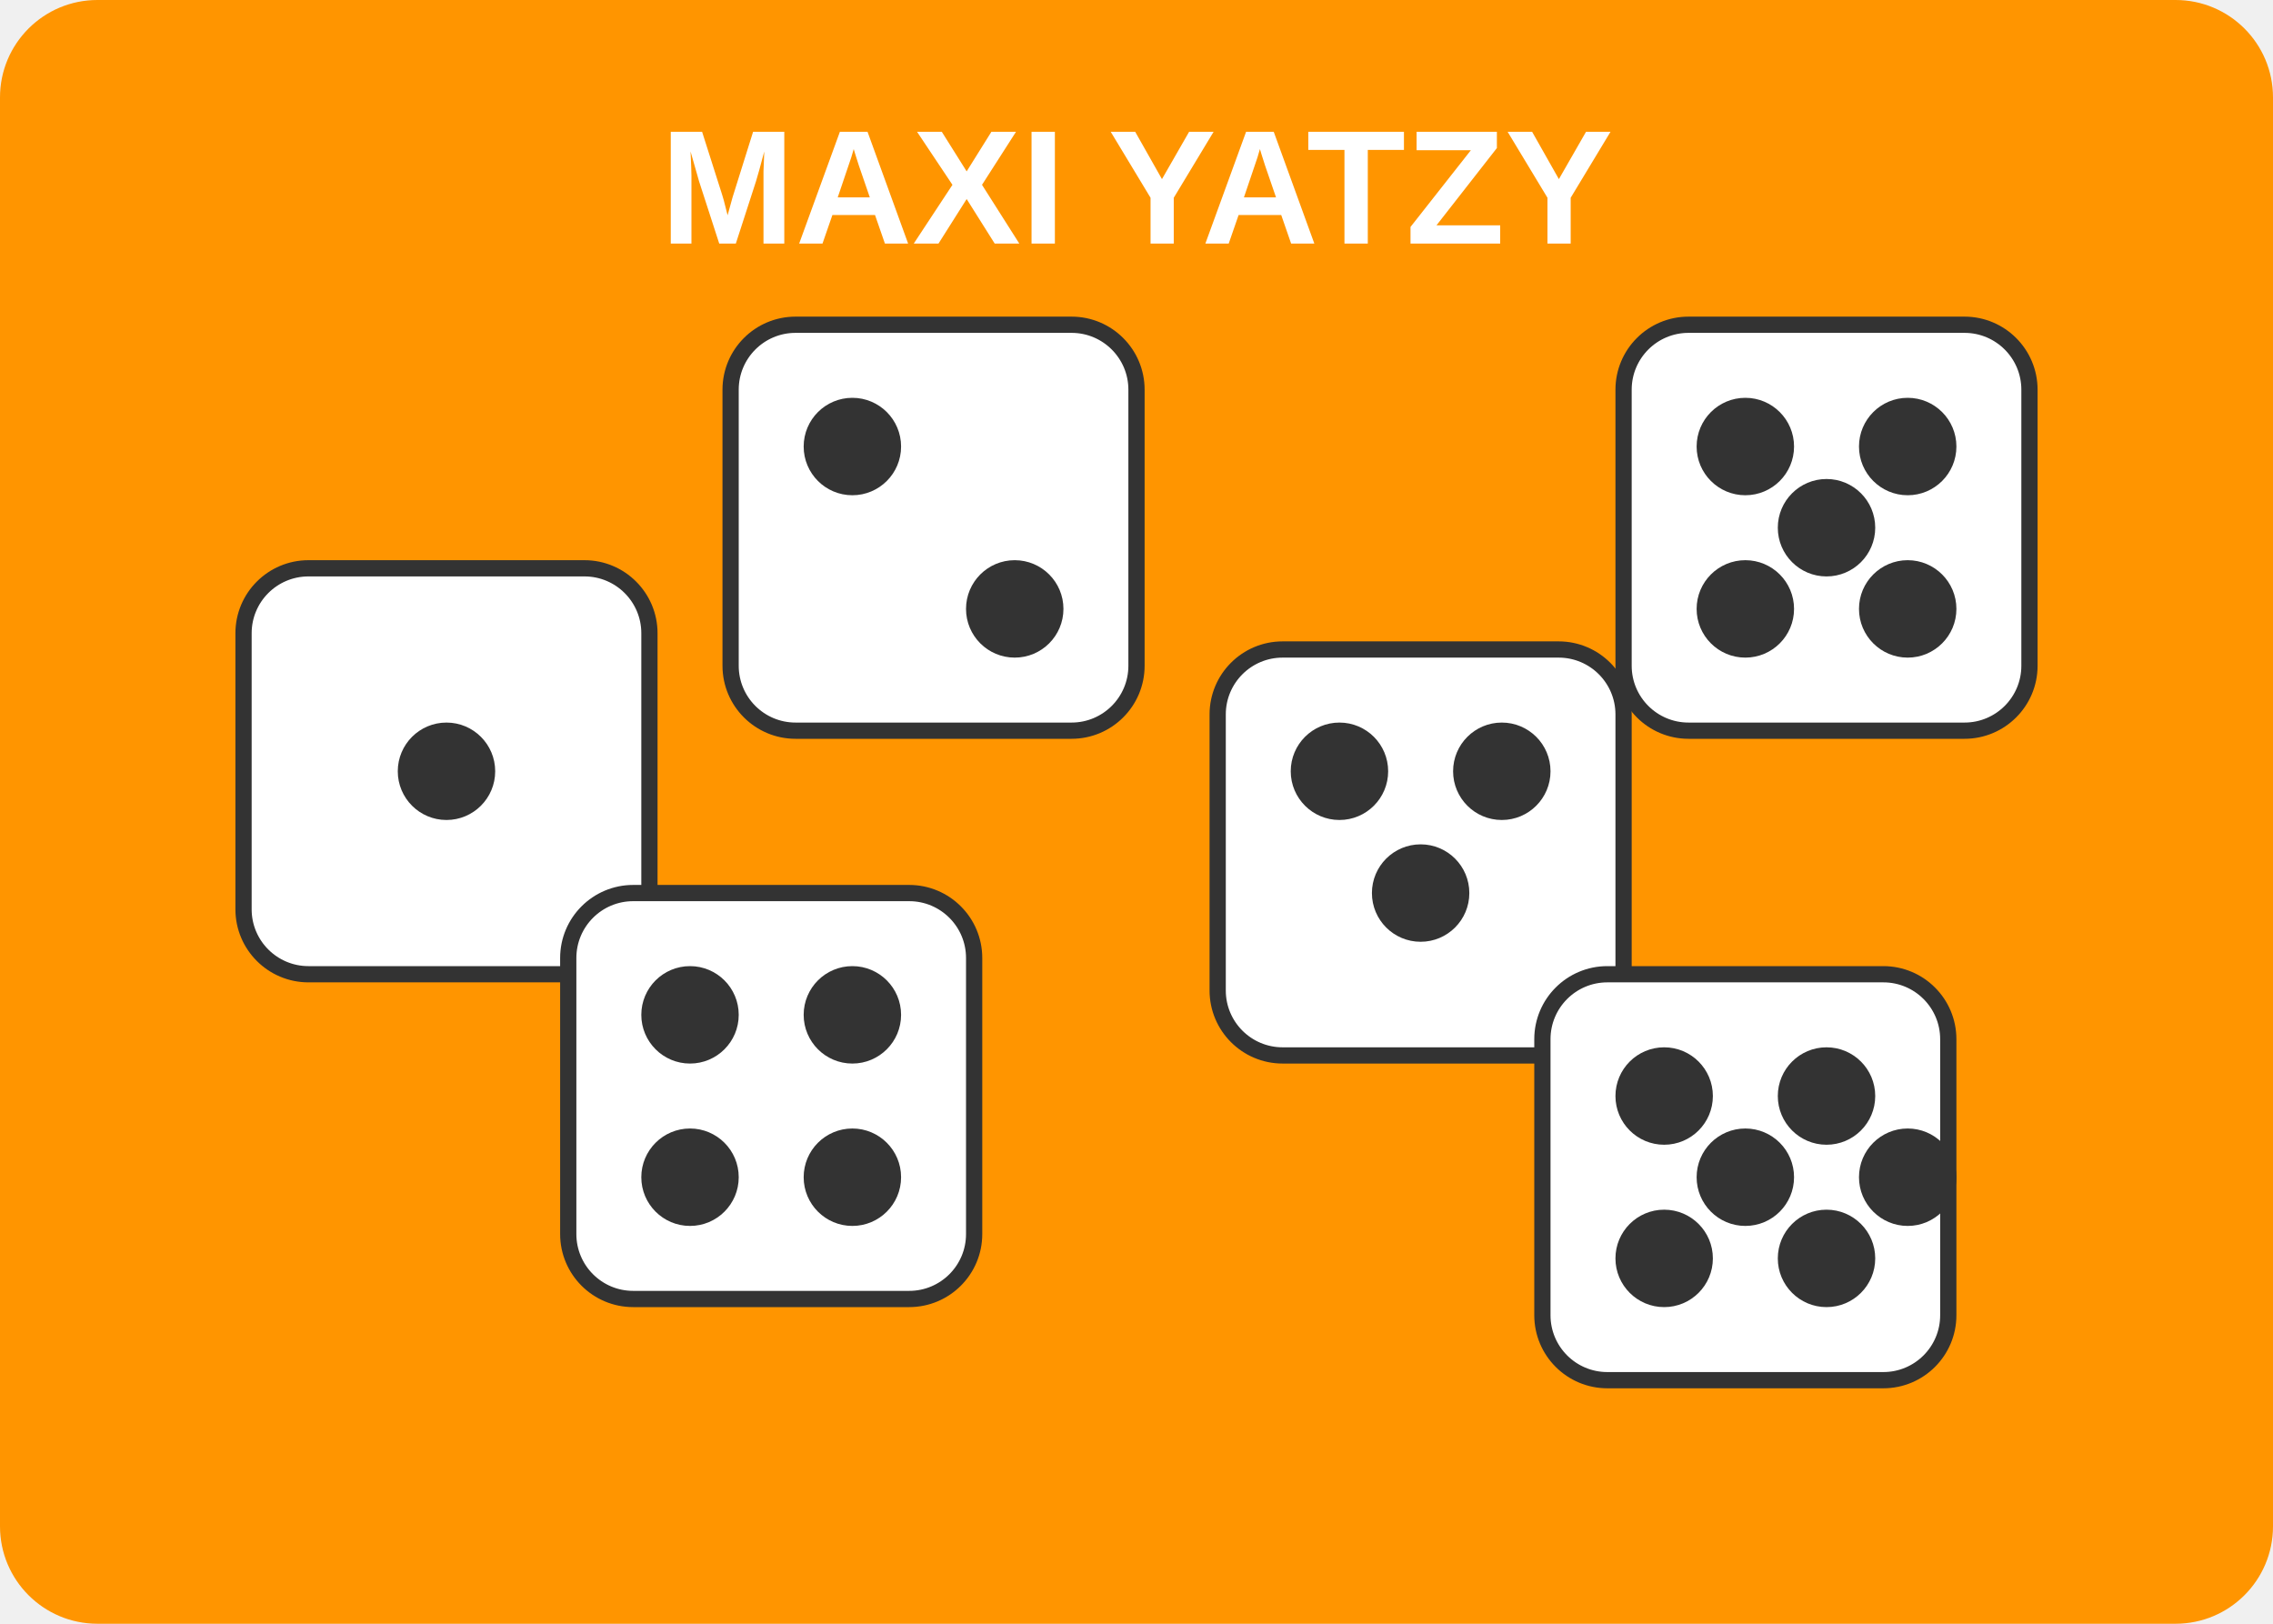
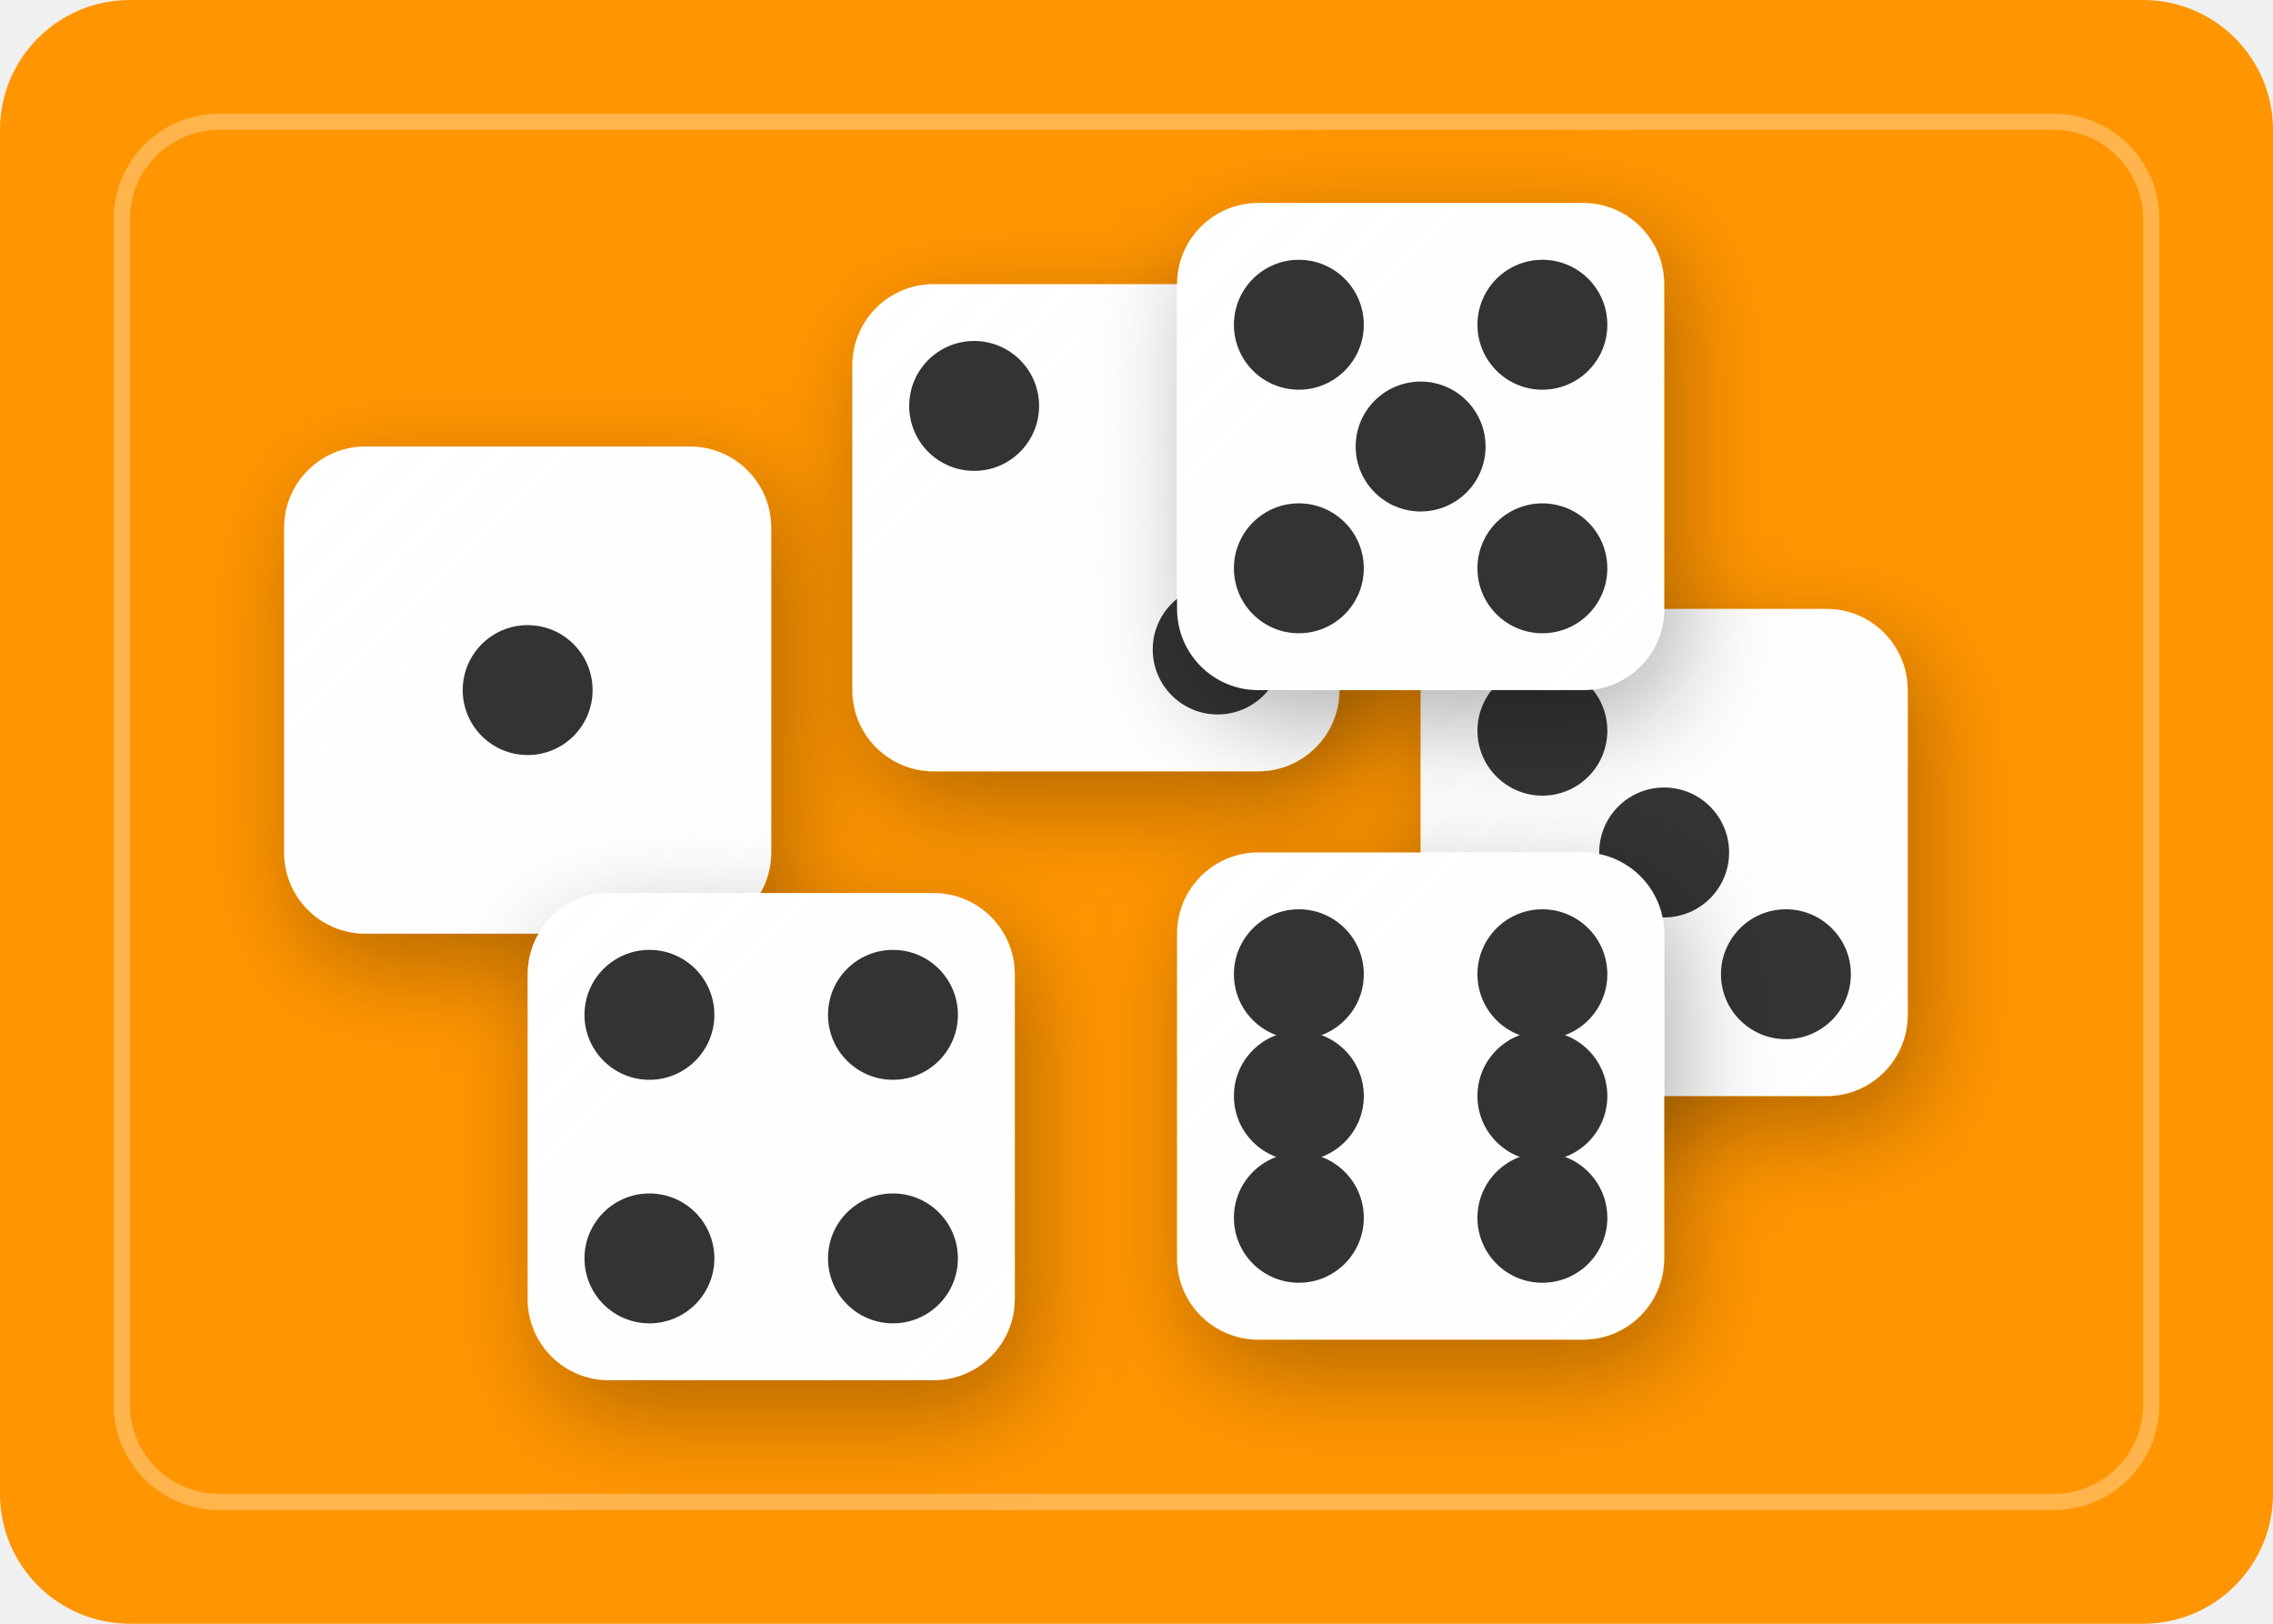
<svg xmlns="http://www.w3.org/2000/svg" width="280" height="200" viewBox="0 0 280 200" fill="none">
-   <rect width="280" height="200" rx="12" fill="#FF9500" />
-   <rect x="30" y="70" width="50" height="50" rx="8" fill="white" stroke="#333" stroke-width="2" />
-   <circle cx="55" cy="95" r="6" fill="#333" />
-   <rect x="90" y="40" width="50" height="50" rx="8" fill="white" stroke="#333" stroke-width="2" />
-   <circle cx="105" cy="55" r="6" fill="#333" />
-   <circle cx="125" cy="75" r="6" fill="#333" />
-   <rect x="150" y="80" width="50" height="50" rx="8" fill="white" stroke="#333" stroke-width="2" />
-   <circle cx="165" cy="95" r="6" fill="#333" />
-   <circle cx="185" cy="95" r="6" fill="#333" />
-   <circle cx="175" cy="110" r="6" fill="#333" />
-   <rect x="70" y="110" width="50" height="50" rx="8" fill="white" stroke="#333" stroke-width="2" />
-   <circle cx="85" cy="125" r="6" fill="#333" />
-   <circle cx="105" cy="125" r="6" fill="#333" />
-   <circle cx="85" cy="145" r="6" fill="#333" />
-   <circle cx="105" cy="145" r="6" fill="#333" />
-   <rect x="200" y="40" width="50" height="50" rx="8" fill="white" stroke="#333" stroke-width="2" />
-   <circle cx="215" cy="55" r="6" fill="#333" />
-   <circle cx="235" cy="55" r="6" fill="#333" />
-   <circle cx="225" cy="65" r="6" fill="#333" />
-   <circle cx="215" cy="75" r="6" fill="#333" />
-   <circle cx="235" cy="75" r="6" fill="#333" />
-   <rect x="190" y="120" width="50" height="50" rx="8" fill="white" stroke="#333" stroke-width="2" />
-   <circle cx="205" cy="135" r="6" fill="#333" />
-   <circle cx="225" cy="135" r="6" fill="#333" />
-   <circle cx="205" cy="155" r="6" fill="#333" />
-   <circle cx="225" cy="155" r="6" fill="#333" />
-   <circle cx="215" cy="145" r="6" fill="#333" />
-   <circle cx="235" cy="145" r="6" fill="#333" />
-   <text x="140" y="30" font-family="Arial, sans-serif" font-size="20" font-weight="bold" fill="white" text-anchor="middle">MAXI YATZY</text>
+   <rect width="280" height="200" rx="16" fill="#FF9500" />
+   <rect x="15" y="15" width="250" height="170" rx="12" fill="#FF9500" stroke="#FFFFFF" stroke-width="2" stroke-opacity="0.3" />
+   <g transform="translate(35, 55)">
+     <rect x="0" y="0" width="60" height="60" rx="10" fill="#FFFFFF" filter="drop-shadow(2px 4px 6px rgba(0,0,0,0.3))" />
+     <rect x="0" y="0" width="60" height="60" rx="10" fill="url(#dice-gradient)" fill-opacity="0.1" />
+     <circle cx="30" cy="30" r="8" fill="#333333" />
+   </g>
+   <g transform="translate(105, 35)">
+     <rect x="0" y="0" width="60" height="60" rx="10" fill="#FFFFFF" filter="drop-shadow(2px 4px 6px rgba(0,0,0,0.3))" />
+     <rect x="0" y="0" width="60" height="60" rx="10" fill="url(#dice-gradient)" fill-opacity="0.1" />
+     <circle cx="15" cy="15" r="8" fill="#333333" />
+     <circle cx="45" cy="45" r="8" fill="#333333" />
+   </g>
+   <g transform="translate(175, 75)">
+     <rect x="0" y="0" width="60" height="60" rx="10" fill="#FFFFFF" filter="drop-shadow(2px 4px 6px rgba(0,0,0,0.3))" />
+     <rect x="0" y="0" width="60" height="60" rx="10" fill="url(#dice-gradient)" fill-opacity="0.1" />
+     <circle cx="15" cy="15" r="8" fill="#333333" />
+     <circle cx="30" cy="30" r="8" fill="#333333" />
+     <circle cx="45" cy="45" r="8" fill="#333333" />
+   </g>
+   <g transform="translate(65, 110)">
+     <rect x="0" y="0" width="60" height="60" rx="10" fill="#FFFFFF" filter="drop-shadow(2px 4px 6px rgba(0,0,0,0.3))" />
+     <rect x="0" y="0" width="60" height="60" rx="10" fill="url(#dice-gradient)" fill-opacity="0.1" />
+     <circle cx="15" cy="15" r="8" fill="#333333" />
+     <circle cx="15" cy="45" r="8" fill="#333333" />
+     <circle cx="45" cy="15" r="8" fill="#333333" />
+     <circle cx="45" cy="45" r="8" fill="#333333" />
+   </g>
+   <g transform="translate(145, 25)">
+     <rect x="0" y="0" width="60" height="60" rx="10" fill="#FFFFFF" filter="drop-shadow(2px 4px 6px rgba(0,0,0,0.3))" />
+     <rect x="0" y="0" width="60" height="60" rx="10" fill="url(#dice-gradient)" fill-opacity="0.1" />
+     <circle cx="15" cy="15" r="8" fill="#333333" />
+     <circle cx="15" cy="45" r="8" fill="#333333" />
+     <circle cx="30" cy="30" r="8" fill="#333333" />
+     <circle cx="45" cy="15" r="8" fill="#333333" />
+     <circle cx="45" cy="45" r="8" fill="#333333" />
+   </g>
+   <g transform="translate(145, 105)">
+     <rect x="0" y="0" width="60" height="60" rx="10" fill="#FFFFFF" filter="drop-shadow(2px 4px 6px rgba(0,0,0,0.3))" />
+     <rect x="0" y="0" width="60" height="60" rx="10" fill="url(#dice-gradient)" fill-opacity="0.1" />
+     <circle cx="15" cy="15" r="8" fill="#333333" />
+     <circle cx="15" cy="30" r="8" fill="#333333" />
+     <circle cx="15" cy="45" r="8" fill="#333333" />
+     <circle cx="45" cy="15" r="8" fill="#333333" />
+     <circle cx="45" cy="30" r="8" fill="#333333" />
+     <circle cx="45" cy="45" r="8" fill="#333333" />
+   </g>
+   <defs>
+     <linearGradient id="dice-gradient" x1="0%" y1="0%" x2="100%" y2="100%">
+       <stop offset="0%" stop-color="#FFFFFF" stop-opacity="0.7" />
+       <stop offset="100%" stop-color="#CCCCCC" stop-opacity="0.1" />
+     </linearGradient>
+   </defs>
</svg>
